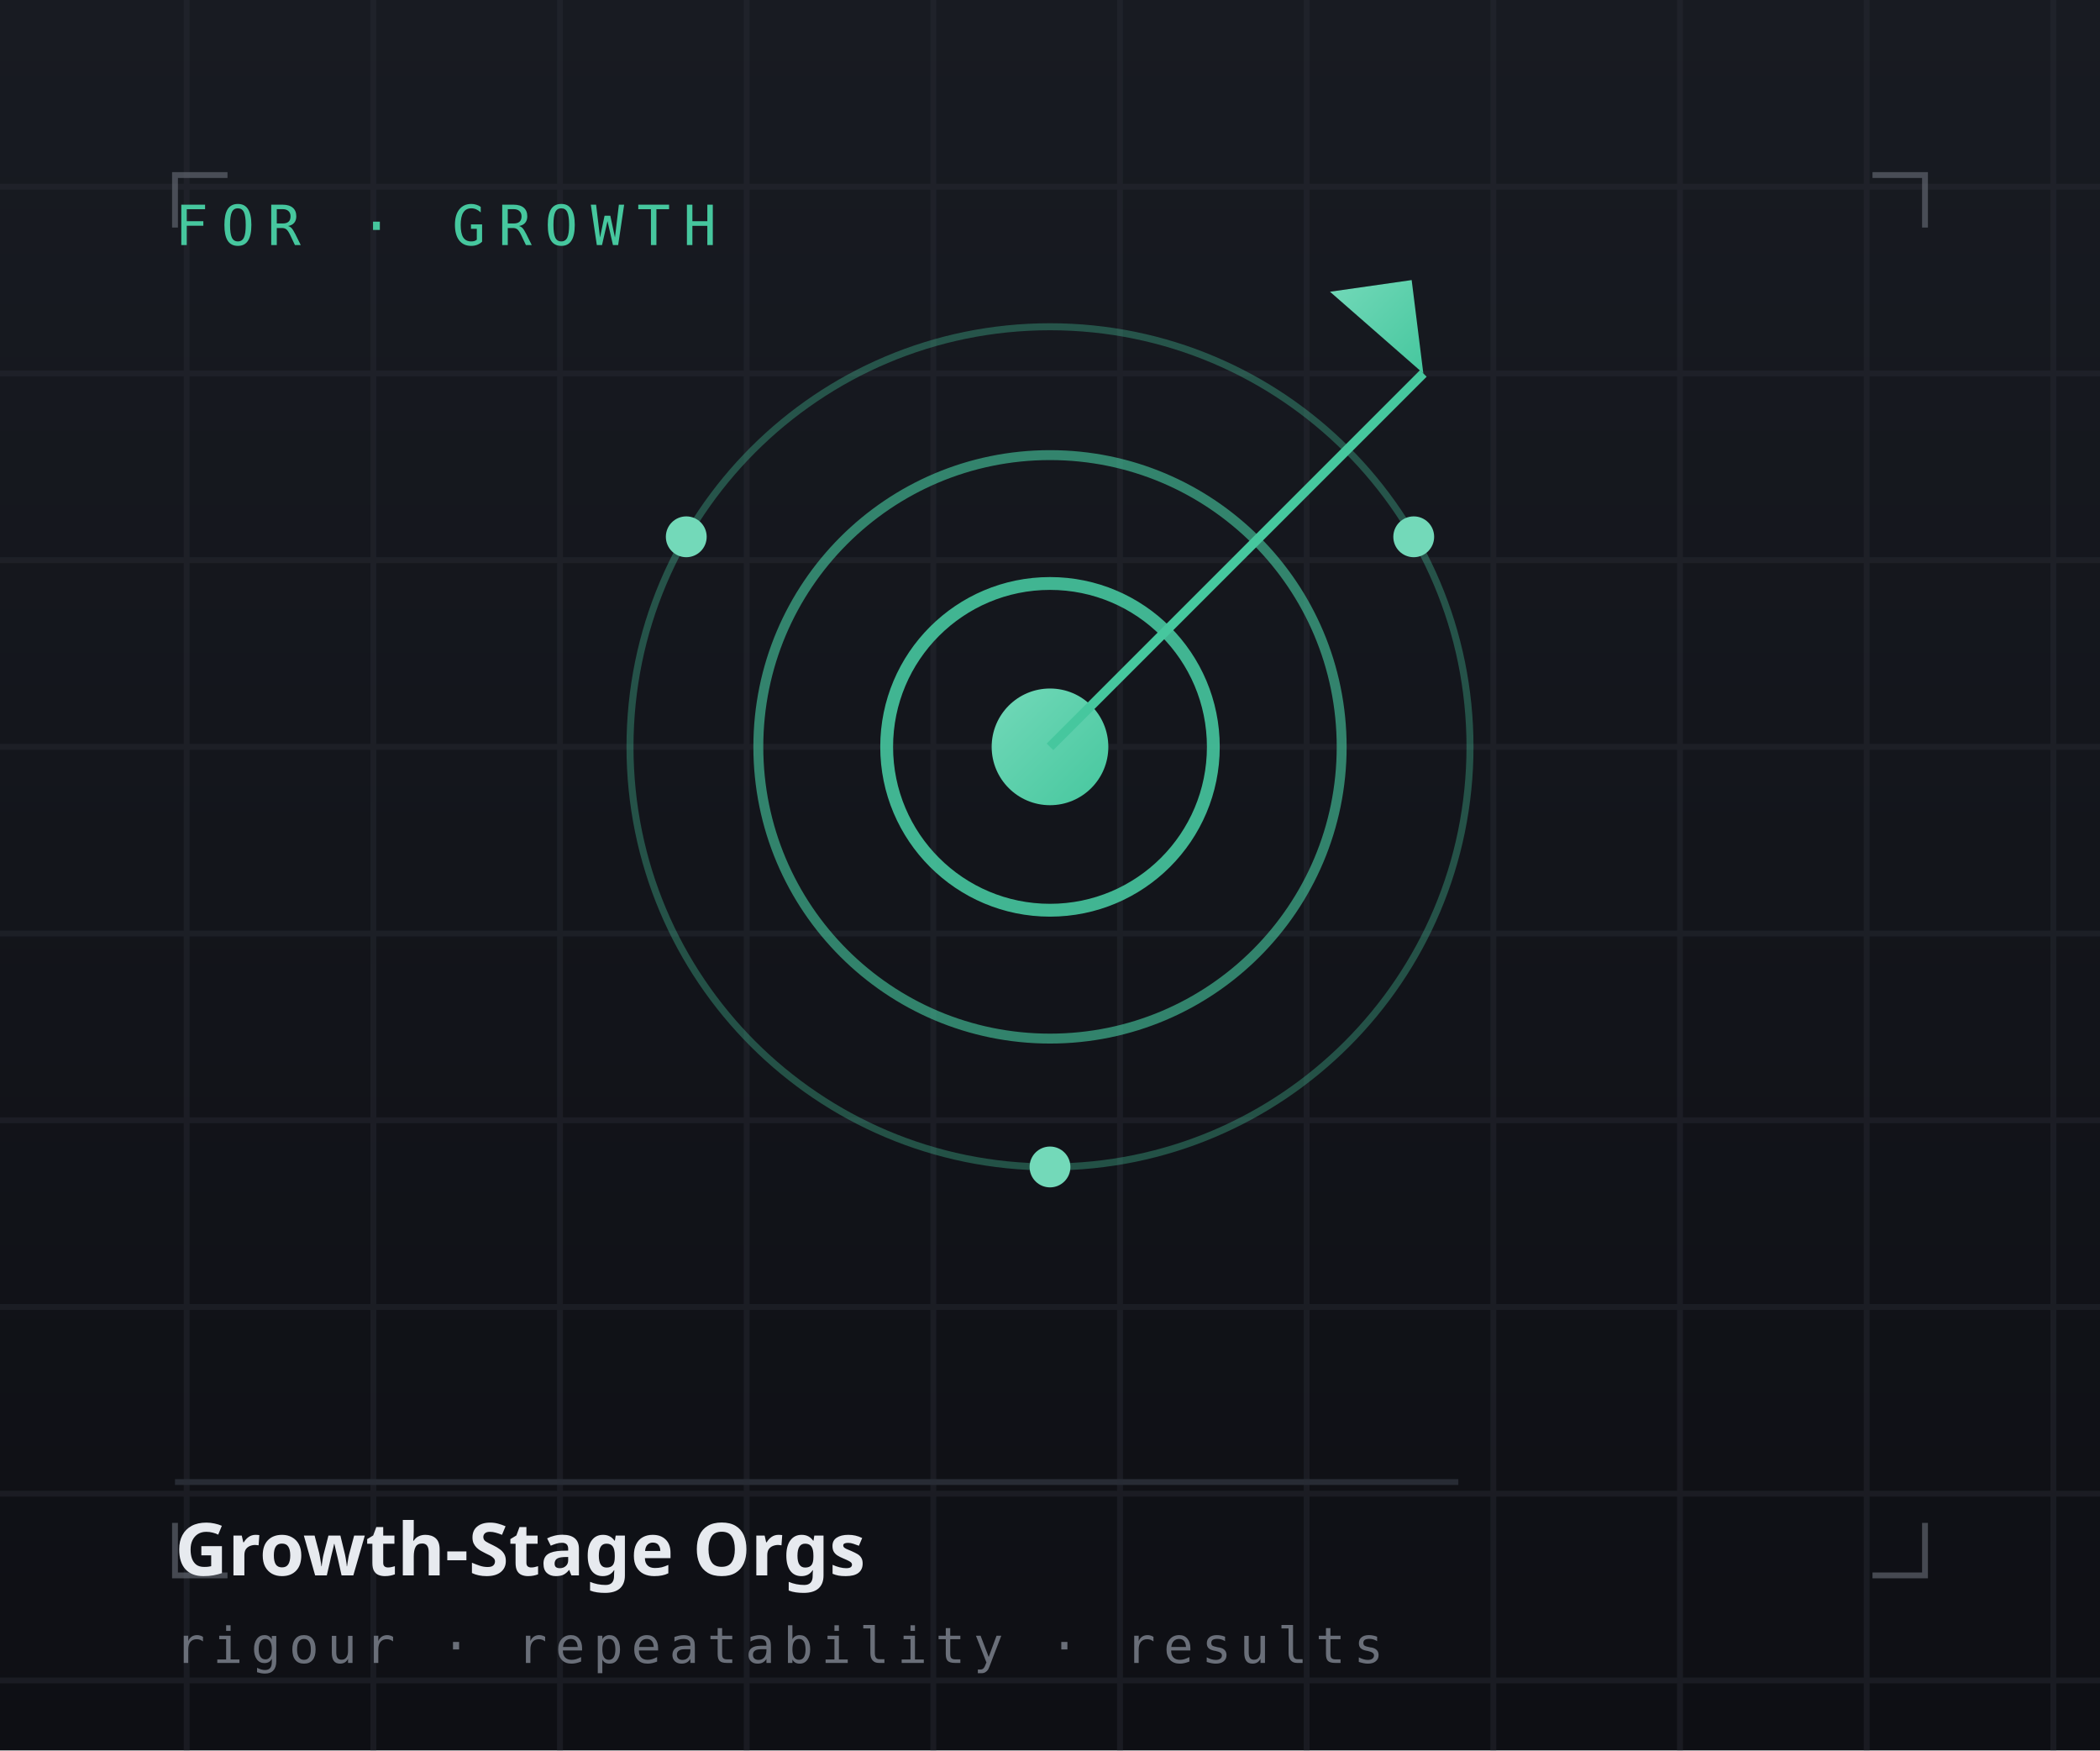
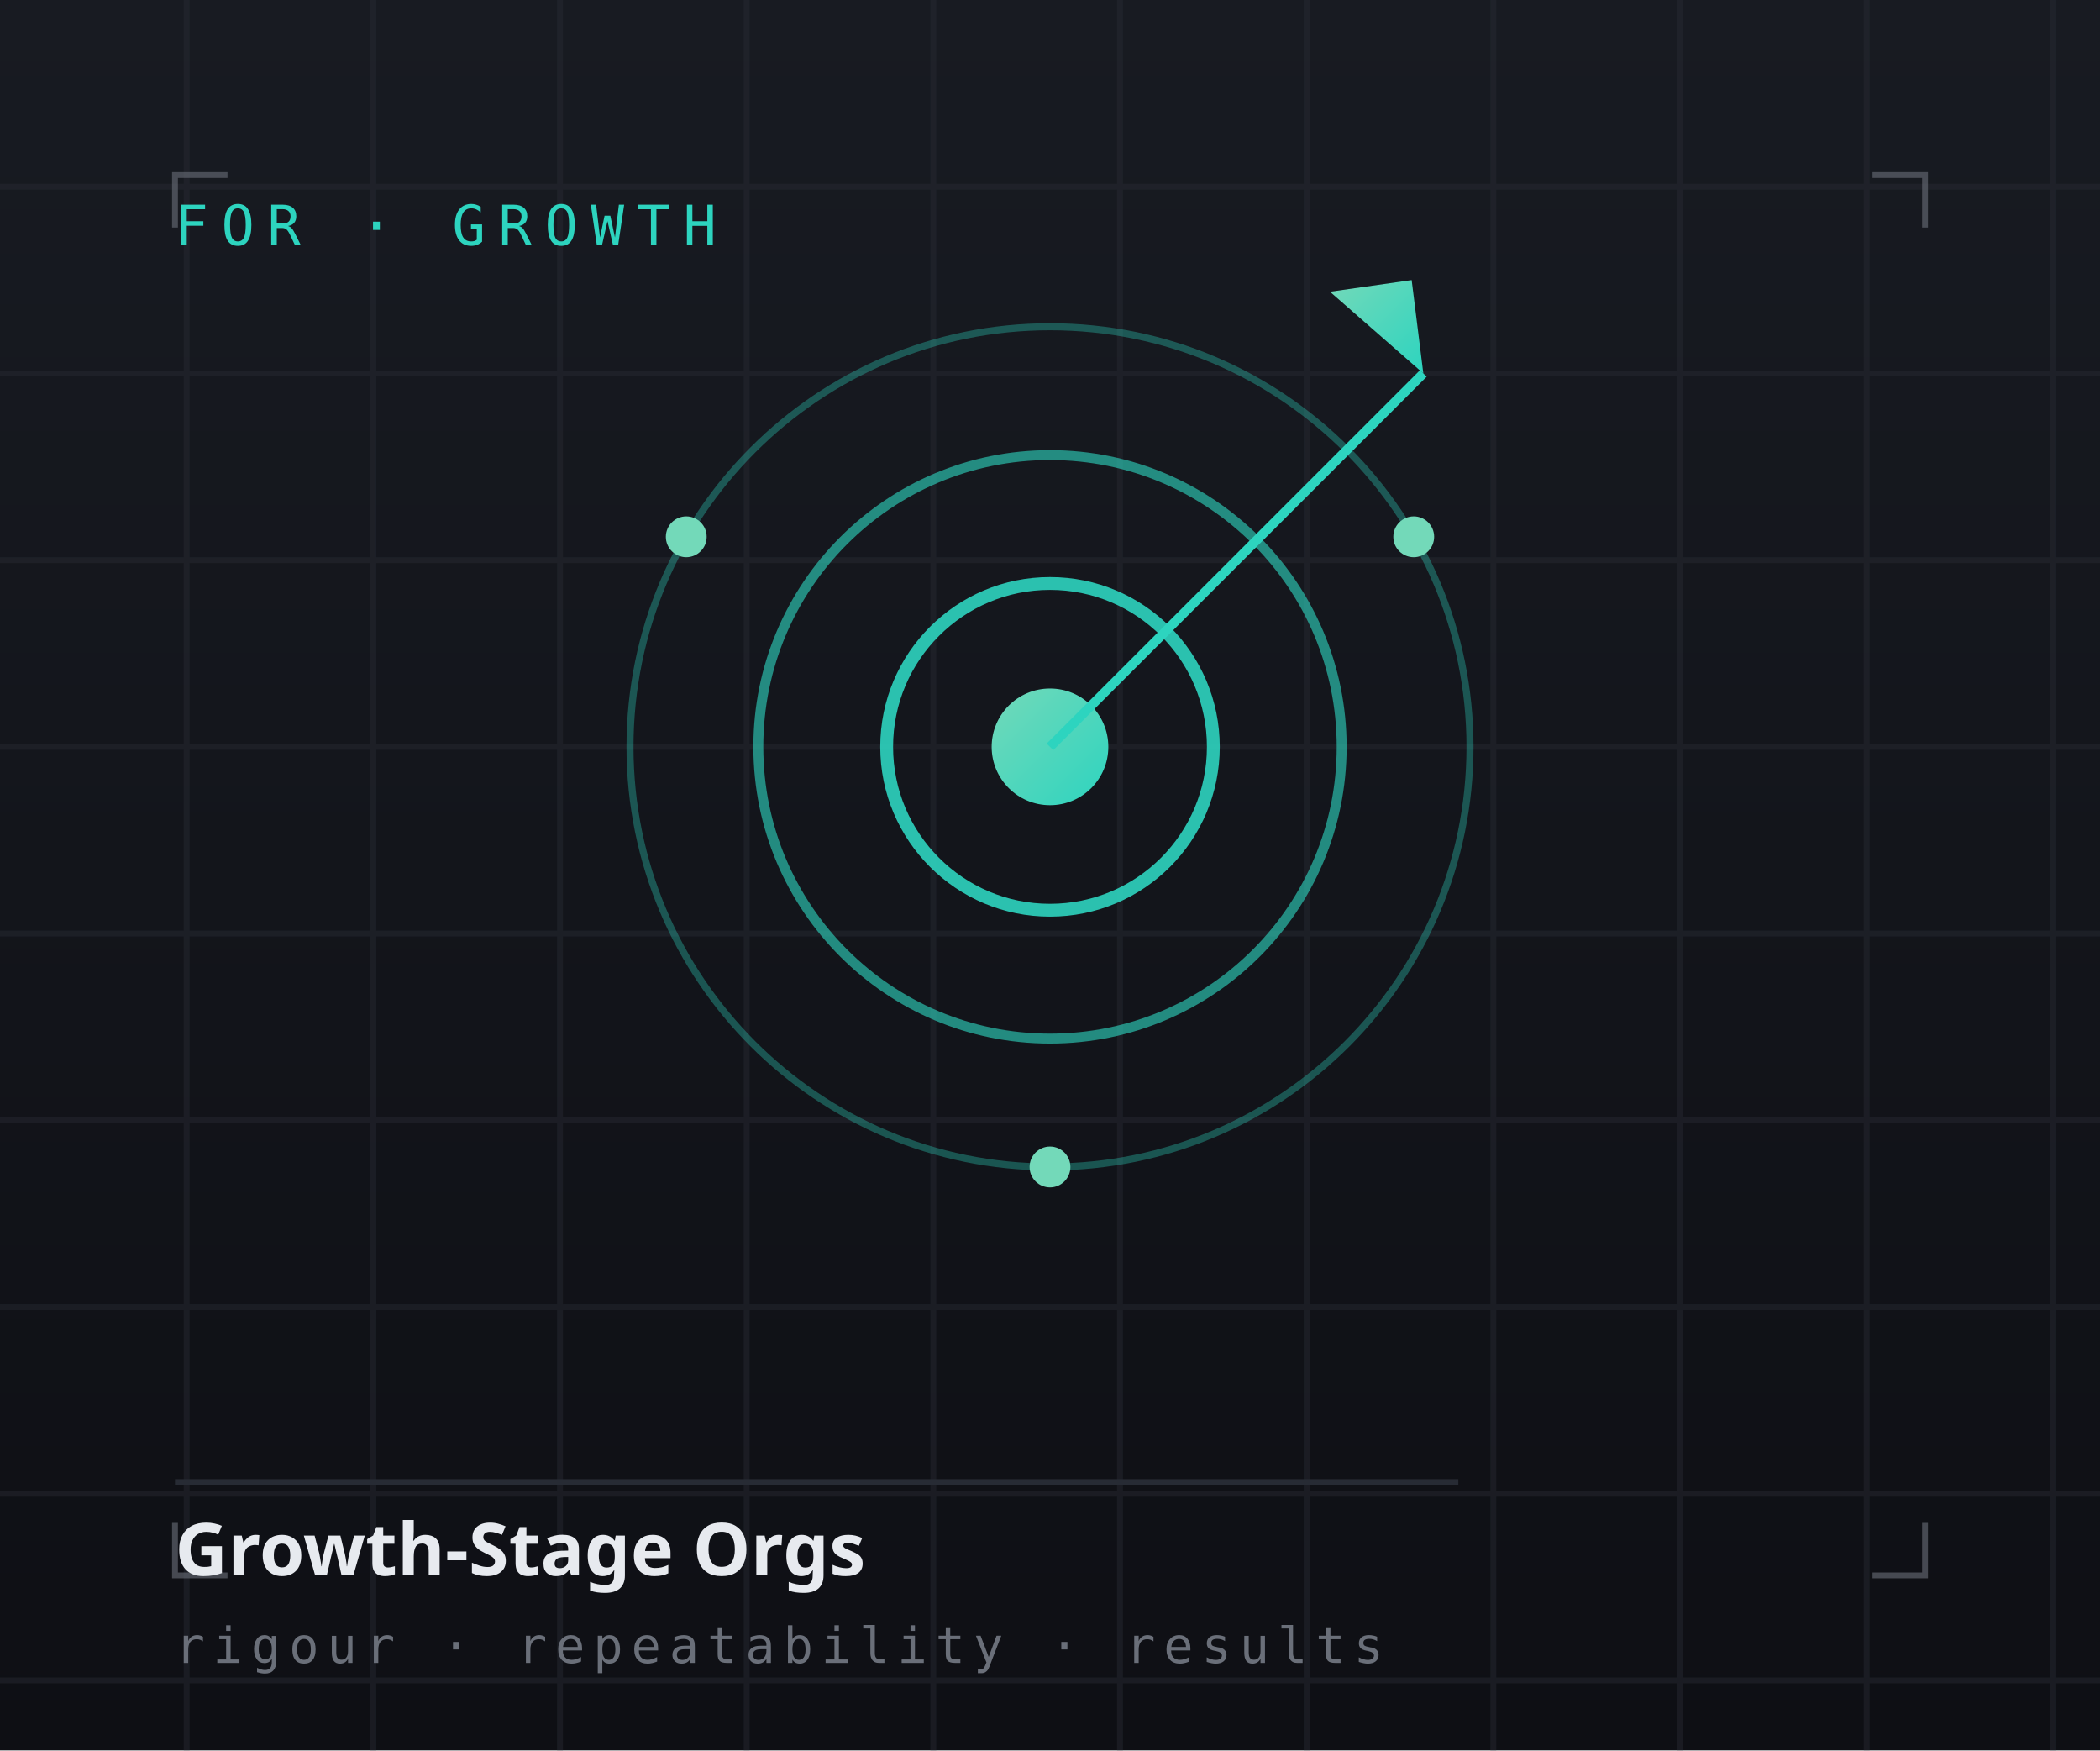
<svg xmlns="http://www.w3.org/2000/svg" viewBox="0 0 360 300" font-family="'Manrope','Segoe UI',system-ui,sans-serif">
  <defs>
    <linearGradient id="pg" x1="0" y1="0" x2="0" y2="1">
      <stop offset="0" stop-color="#181B22" />
      <stop offset="1" stop-color="#0E0F14" />
    </linearGradient>
    <linearGradient id="acc" x1="0" y1="0" x2="1" y2="1">
      <stop offset="0" stop-color="#73D9B9" />
-       <stop offset="1" stop-color="#46C79E" />
+       <stop offset="1" stop-color="#2dd4bf" />
    </linearGradient>
    <radialGradient id="halo" cx="0.5" cy="0.5" r="0.5">
-       <stop offset="0" stop-color="#46C79E" stop-opacity="0.16" />
-       <stop offset="1" stop-color="#46C79E" stop-opacity="0" />
+       <stop offset="0" stop-color="#2dd4bf" stop-opacity="0.16" />
+       <stop offset="1" stop-color="#2dd4bf" stop-opacity="0" />
    </radialGradient>
    <filter id="sh" x="-30%" y="-30%" width="160%" height="160%">
      <feGaussianBlur in="SourceAlpha" stdDeviation="5" />
      <feOffset dy="7" />
      <feComponentTransfer>
        <feFuncA type="linear" slope="0.10" />
      </feComponentTransfer>
      <feMerge>
        <feMergeNode />
        <feMergeNode in="SourceGraphic" />
      </feMerge>
    </filter>
  </defs>
  <rect width="360" height="300" fill="url(#pg)" />
  <g stroke="#272B34" stroke-width="1" opacity="0.45">
    <line x1="32" y1="0" x2="32" y2="300" />
    <line x1="64" y1="0" x2="64" y2="300" />
    <line x1="96" y1="0" x2="96" y2="300" />
    <line x1="128" y1="0" x2="128" y2="300" />
    <line x1="160" y1="0" x2="160" y2="300" />
    <line x1="192" y1="0" x2="192" y2="300" />
    <line x1="224" y1="0" x2="224" y2="300" />
    <line x1="256" y1="0" x2="256" y2="300" />
    <line x1="288" y1="0" x2="288" y2="300" />
    <line x1="320" y1="0" x2="320" y2="300" />
    <line x1="352" y1="0" x2="352" y2="300" />
    <line x1="0" y1="32" x2="360" y2="32" />
    <line x1="0" y1="64" x2="360" y2="64" />
    <line x1="0" y1="96" x2="360" y2="96" />
    <line x1="0" y1="128" x2="360" y2="128" />
    <line x1="0" y1="160" x2="360" y2="160" />
    <line x1="0" y1="192" x2="360" y2="192" />
    <line x1="0" y1="224" x2="360" y2="224" />
    <line x1="0" y1="256" x2="360" y2="256" />
    <line x1="0" y1="288" x2="360" y2="288" />
  </g>
  <g stroke="#6A6F79" stroke-width="1" opacity="0.6" fill="none">
    <path d="M30 39 V30 H39" />
    <path d="M321 30 H330 V39" />
    <path d="M30 261 V270 H39" />
    <path d="M330 261 V270 H321" />
  </g>
-   <text x="30" y="42" font-family="'JetBrains Mono','SFMono-Regular',ui-monospace,monospace" font-size="9.5" letter-spacing="2.2" fill="#46C79E">FOR · GROWTH</text>
-   <circle cx="180" cy="128" r="28" fill="none" stroke="#46C79E" stroke-width="2.2" opacity="0.90" />
-   <circle cx="180" cy="128" r="50" fill="none" stroke="#46C79E" stroke-width="1.7" opacity="0.62" />
-   <circle cx="180" cy="128" r="72" fill="none" stroke="#46C79E" stroke-width="1.2" opacity="0.34" />
+   <text x="30" y="42" font-family="'JetBrains Mono','SFMono-Regular',ui-monospace,monospace" font-size="9.5" letter-spacing="2.2" fill="#2dd4bf">FOR · GROWTH</text>
+   <circle cx="180" cy="128" r="28" fill="none" stroke="#2dd4bf" stroke-width="2.2" opacity="0.90" />
+   <circle cx="180" cy="128" r="50" fill="none" stroke="#2dd4bf" stroke-width="1.7" opacity="0.62" />
+   <circle cx="180" cy="128" r="72" fill="none" stroke="#2dd4bf" stroke-width="1.2" opacity="0.34" />
  <circle cx="180" cy="128" r="10" fill="url(#acc)" />
-   <path d="M180 128 l64 -64" fill="none" stroke="#46C79E" stroke-width="1.6" />
+   <path d="M180 128 l64 -64" fill="none" stroke="#2dd4bf" stroke-width="1.6" />
  <path d="M244 64 l-2 -16 l-14 2 Z" fill="url(#acc)" />
  <circle cx="117.646" cy="92.0" r="3.5" fill="#73D9B9" />
  <circle cx="242.354" cy="92" r="3.5" fill="#73D9B9" />
  <circle cx="180.0" cy="200.0" r="3.5" fill="#73D9B9" />
  <line x1="30" y1="254" x2="250" y2="254" stroke="#272B34" stroke-width="1" />
  <text x="30" y="270" font-family="'Manrope','Segoe UI',system-ui,sans-serif" font-size="12.5" font-weight="600" fill="#E7EAEF">Growth-Stage Orgs</text>
  <text x="30" y="285" font-family="'JetBrains Mono','SFMono-Regular',ui-monospace,monospace" font-size="8.5" letter-spacing="1.4" fill="#6A6F79">rigour · repeatability · results</text>
</svg>
